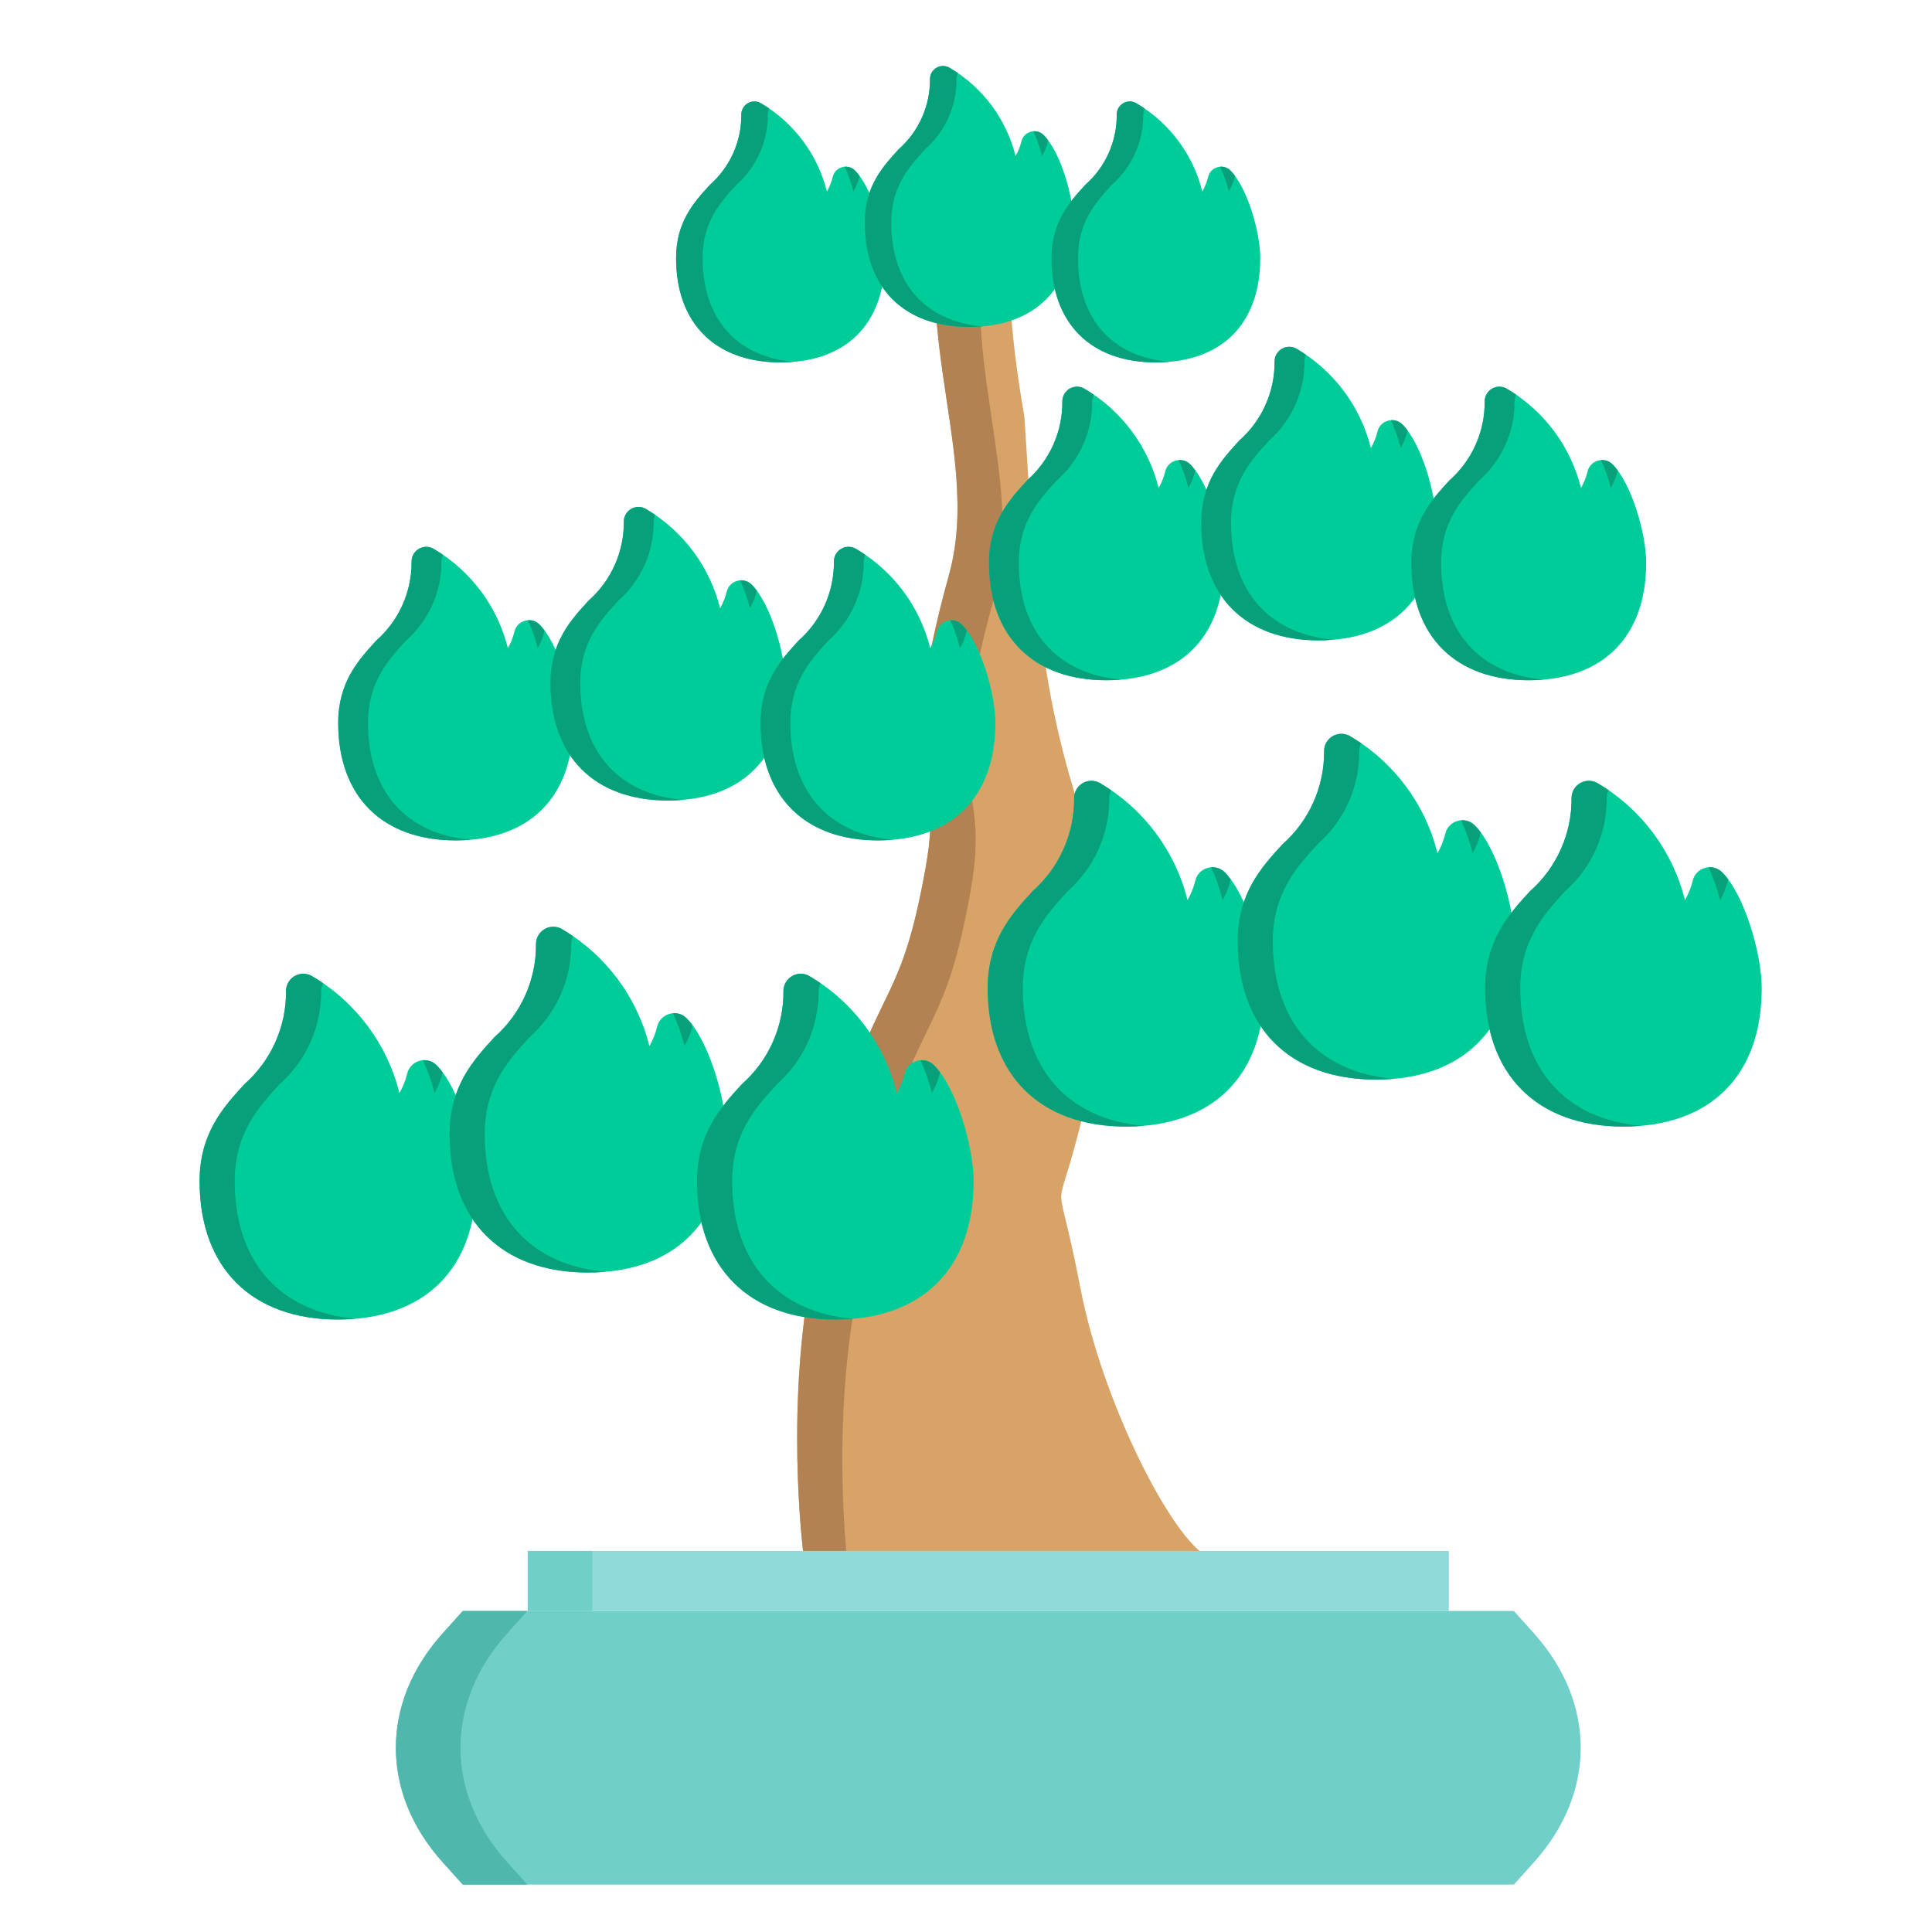
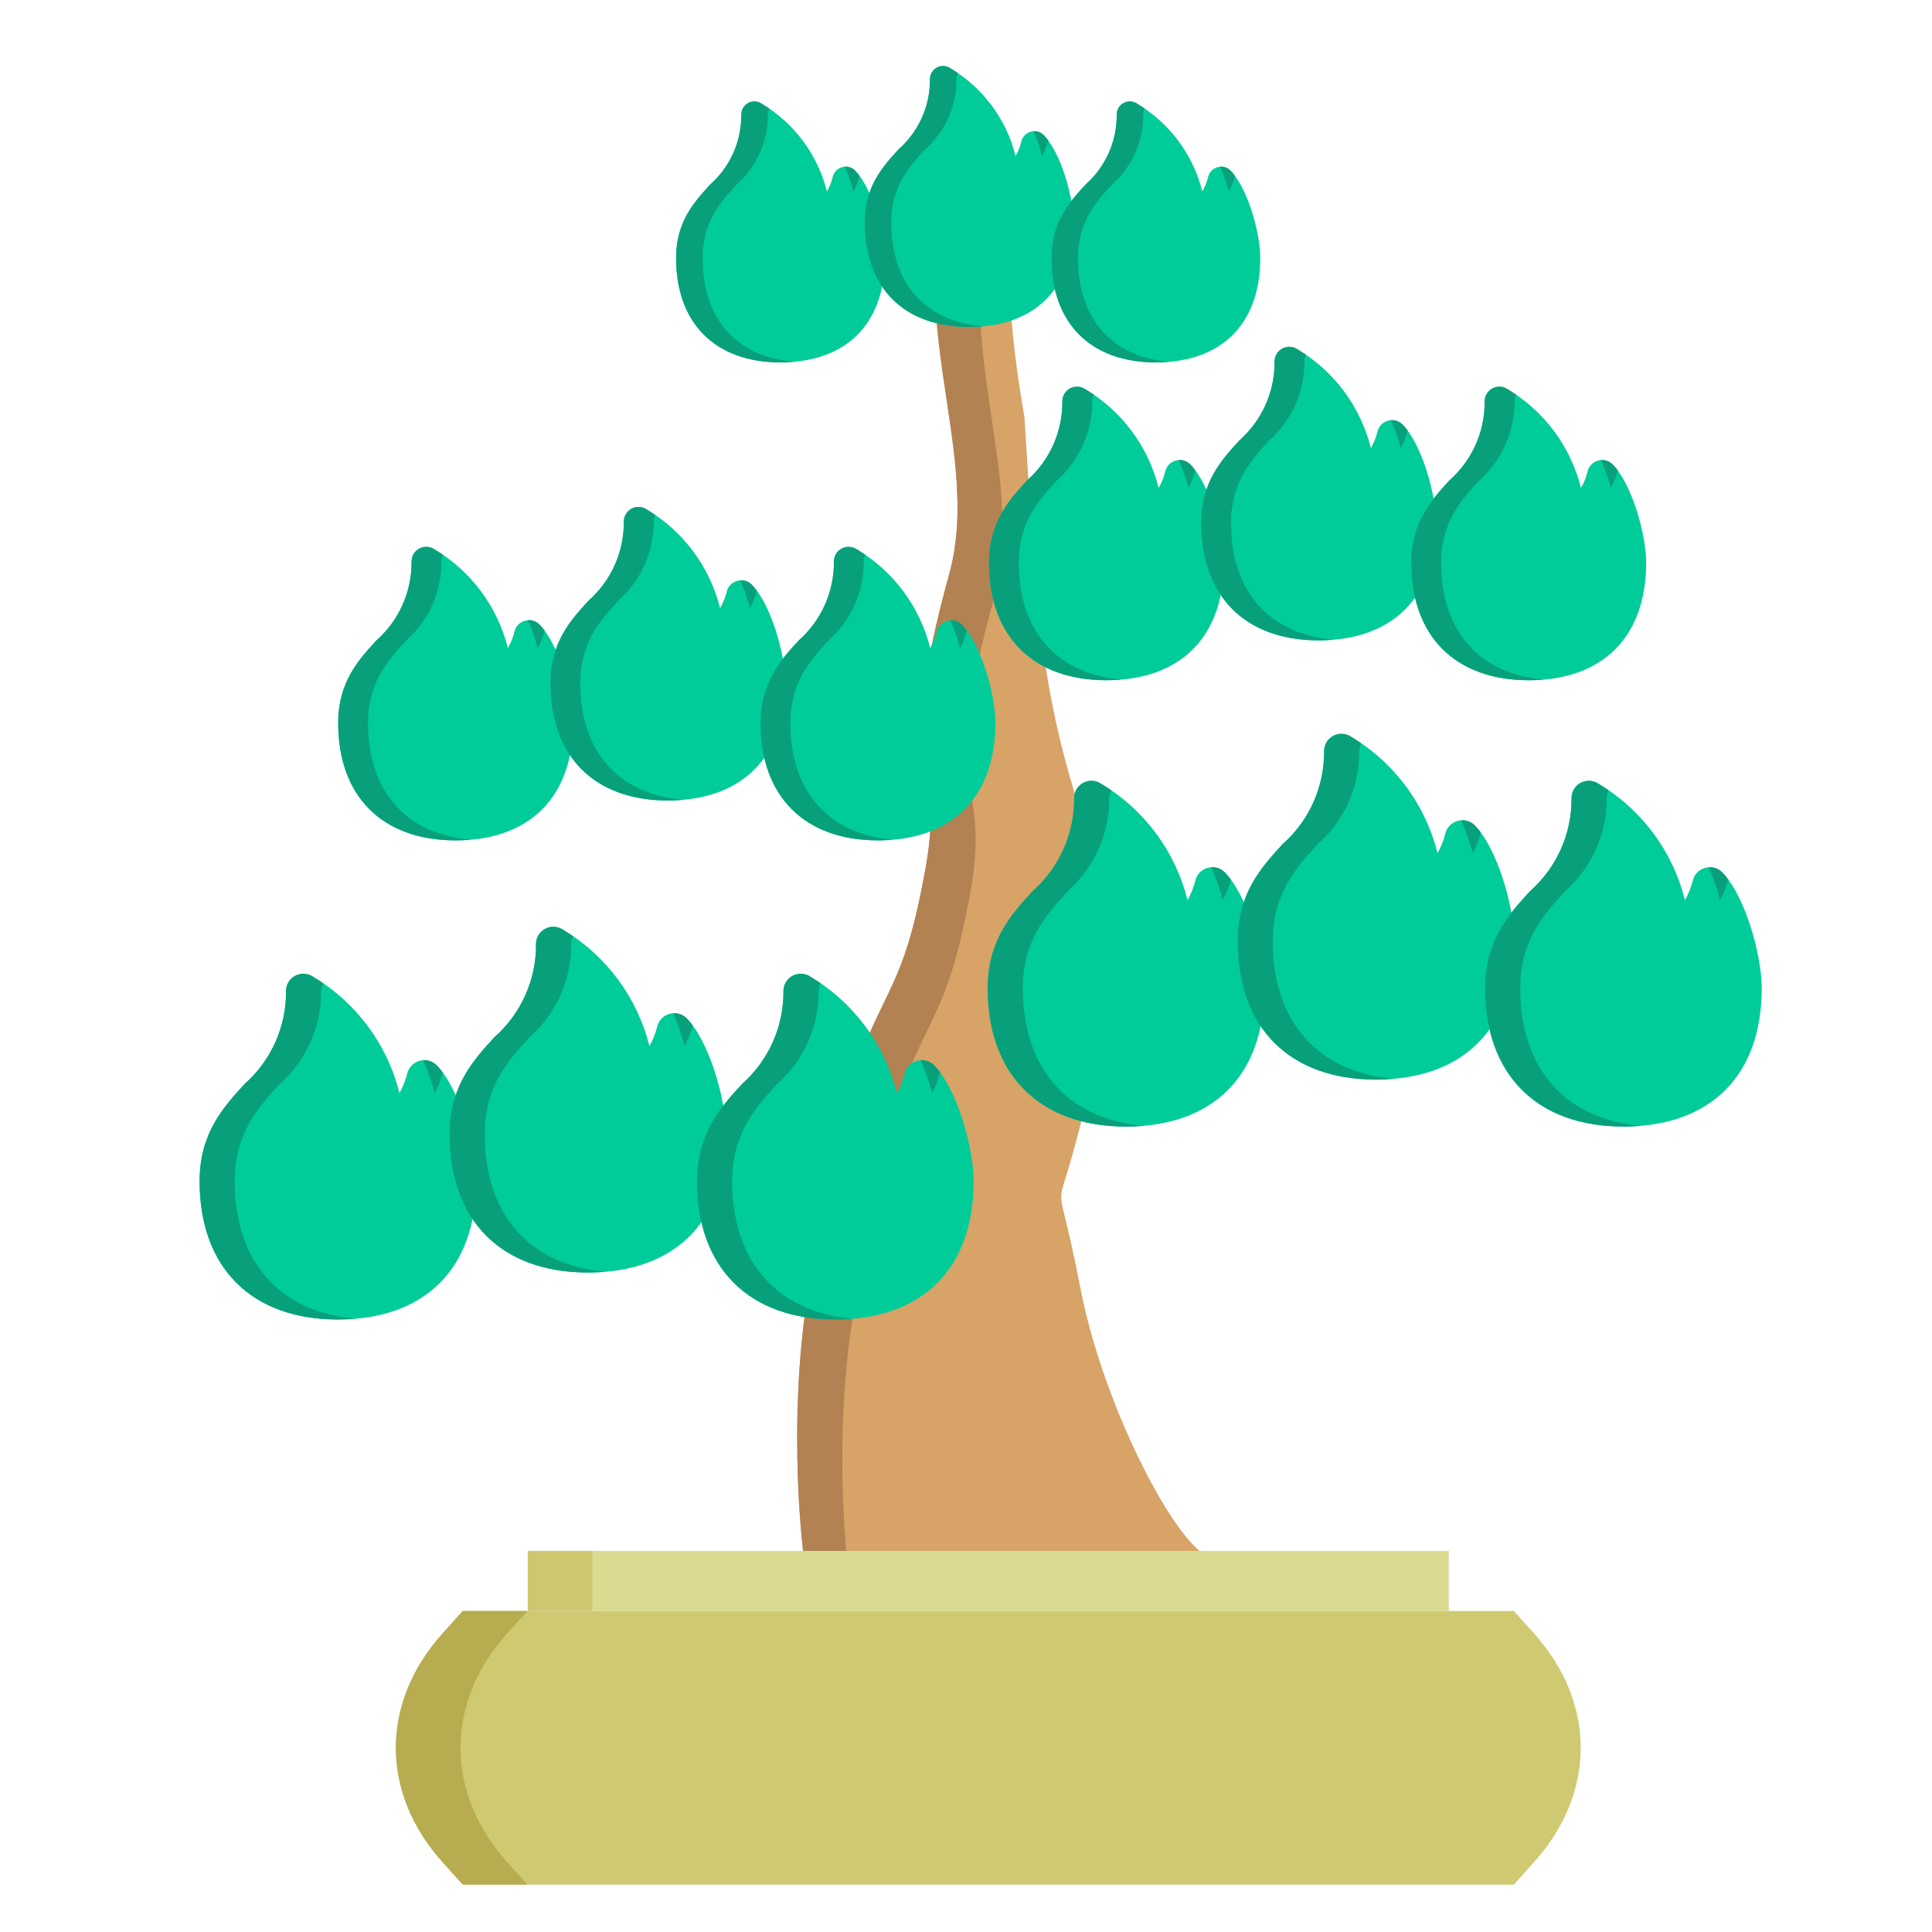
<svg xmlns="http://www.w3.org/2000/svg" width="500" height="500" viewBox="0 0 132.292 132.292" version="1.1" id="svg2515">
  <defs id="defs2512">
    <marker style="overflow:visible" id="Arrow1Sstart" refX="0.0" refY="0.0" orient="auto">
      <path transform="scale(0.2) translate(6,0)" style="fill-rule:evenodd;fill:context-stroke;stroke:context-stroke;stroke-width:1.0pt" d="M 0.0,0.0 L 5.0,-5.0 L -12.5,0.0 L 5.0,5.0 L 0.0,0.0 z " id="path24092" />
    </marker>
    <marker style="overflow:visible" id="Arrow1Mstart" refX="0.0" refY="0.0" orient="auto">
      <path transform="scale(0.4) translate(10,0)" style="fill-rule:evenodd;fill:context-stroke;stroke:context-stroke;stroke-width:1.0pt" d="M 0.0,0.0 L 5.0,-5.0 L -12.5,0.0 L 5.0,5.0 L 0.0,0.0 z " id="path24086" />
    </marker>
    <marker style="overflow:visible" id="Arrow1Lstart" refX="0.0" refY="0.0" orient="auto">
      <path transform="scale(0.8) translate(12.5,0)" style="fill-rule:evenodd;fill:context-stroke;stroke:context-stroke;stroke-width:1.0pt" d="M 0.0,0.0 L 5.0,-5.0 L -12.5,0.0 L 5.0,5.0 L 0.0,0.0 z " id="path24080" />
    </marker>
    <marker style="overflow:visible;" id="Arrow1Lend" refX="0.0" refY="0.0" orient="auto">
      <path transform="scale(0.8) rotate(180) translate(12.5,0)" style="fill-rule:evenodd;fill:context-stroke;stroke:context-stroke;stroke-width:1.0pt;" d="M 0.0,0.0 L 5.0,-5.0 L -12.5,0.0 L 5.0,5.0 L 0.0,0.0 z " id="path24083" />
    </marker>
  </defs>
  <g id="layer1" style="display:inline">
    <g id="g17814-0" transform="translate(157.391,24.03895)" style="display:inline">
      <g id="g27631">
        <path style="fill:#d7a367;fill-opacity:1;stroke:#d7a367;stroke-width:1;stroke-linecap:round;stroke-linejoin:round;stroke-miterlimit:4;stroke-dasharray:none;stroke-opacity:1" d="m -101.83,82.739 c 0,0 -1.227,-8.85 0.26,-18.194 1.819,-11.436 -1.638,-0.837 2.09,-12.167 2.988,-9.082 4.317,-7.712 5.968,-16.944 1.411,-7.891 -2.31,-5.889 1.591,-20.003 2.479,-8.968 -3.898,-18.478 0.816,-29.848 3.342,11.856 1.683,9.294 3.362,18.979 0.661,9.858 0.756,16.823 3.328,25.415 2.547,8.508 2.945,11.828 1.3,19.494 -2.599,12.108 -2.718,4.744 -0.78,14.815 1.467,7.621 5.978,16.635 8.577,18.454 2.599,1.819 -26.511,0 -26.511,0 z" id="path14864-2" />
        <path id="path14864-2-2" style="display:inline;fill:#b38253;fill-opacity:1;stroke:#b38253;stroke-width:1;stroke-linecap:round;stroke-linejoin:round;stroke-miterlimit:4;stroke-dasharray:none;stroke-opacity:1" d="m -91.106,-14.418 c -4.714,11.37 1.664,20.881 -0.815,29.848 -3.902,14.114 -0.181,12.113 -1.592,20.003 -1.65,9.231 -2.979,7.862 -5.968,16.944 -3.728,11.329 -0.27,0.73 -2.09,12.166 -1.486,9.344 -0.26,18.194 -0.26,18.194 0,0 0.818,0.049 1.949,0.114 -0.273,-2.764 -0.746,-9.65 0.405,-16.884 1.819,-11.436 -1.638,-0.837 2.09,-12.167 2.988,-9.082 4.317,-7.712 5.968,-16.944 1.411,-7.891 -2.31,-5.889 1.592,-20.003 2.272,-8.217 -2.887,-16.891 -0.141,-27.033 -0.297,-1.18 -0.663,-2.552 -1.138,-4.239 z" />
      </g>
    </g>
-     <g id="g48333-5" transform="matrix(0.8955745,0,0,0.6629357,-54.80815,72.55328)" style="display:inline">
-       <path d="m 178.491,59.279 -1.545,-2.325 H 96.581 l -1.547,2.325 c -4.758,7.154 -4.758,16.464 0,23.615 l 1.547,2.325 h 80.365 l 1.545,-2.325 c 4.755,-7.151 4.755,-16.461 0,-23.615" style="fill:#71cfca;fill-opacity:1;fill-rule:nonzero;stroke:none;stroke-width:0.035" id="path508-3-3" />
-       <path d="m 99.975,59.279 1.546,-2.325 h -4.94 l -1.547,2.325 c -4.758,7.154 -4.758,16.464 0,23.615 l 1.547,2.325 h 4.94 l -1.546,-2.325 c -4.758,-7.151 -4.758,-16.461 0,-23.615" style="fill:#4fb7ac;fill-opacity:1;fill-rule:nonzero;stroke:none;stroke-width:0.035" id="path524-6-5" />
-       <path d="m 101.551,50.753 h 70.421 v 6.202 h -70.421 v -6.202" style="fill:#90dadb;fill-opacity:1;fill-rule:nonzero;stroke:none;stroke-width:0.035" id="path528-6-1" />
-       <path d="m 101.551,50.753 h 4.941 v 6.202 h -4.941 v -6.202" style="fill:#70cfc6;fill-opacity:1;fill-rule:nonzero;stroke:none;stroke-width:0.035" id="path530-8" />
+     <g id="g48333-5-3" transform="matrix(0.8955745,0,0,0.6629357,-54.80815,72.55328)" style="display:inline">
+       <path d="m 178.491,59.279 -1.545,-2.325 H 96.581 l -1.547,2.325 c -4.758,7.154 -4.758,16.464 0,23.615 l 1.547,2.325 h 80.365 l 1.545,-2.325 c 4.755,-7.151 4.755,-16.461 0,-23.615" style="fill:#cfca71;fill-opacity:1;fill-rule:nonzero;stroke:none;stroke-width:0.035" id="path508-3-3-4" />
+       <path d="m 99.975,59.279 1.546,-2.325 h -4.94 l -1.547,2.325 c -4.758,7.154 -4.758,16.464 0,23.615 l 1.547,2.325 h 4.94 l -1.546,-2.325 c -4.758,-7.151 -4.758,-16.461 0,-23.615" style="fill:#b7ac4f;fill-opacity:1;fill-rule:nonzero;stroke:none;stroke-width:0.035" id="path524-6-5-7" />
+       <path d="m 101.551,50.753 h 70.421 v 6.202 h -70.421 v -6.202" style="fill:#dadb90;fill-opacity:1;fill-rule:nonzero;stroke:none;stroke-width:0.035" id="path528-6-1-4" />
+       <path d="m 101.551,50.753 h 4.941 v 6.202 h -4.941 v -6.202" style="fill:#cfc670;fill-opacity:1;fill-rule:nonzero;stroke:none;stroke-width:0.035" id="path530-8-0" />
    </g>
    <g id="g46067-9" transform="matrix(0.7575828,0,0,0.7575828,-73.48219,23.36836)" style="display:inline">
      <g id="g46003-2" transform="translate(-14.40583,44.90128)">
        <path id="primary-04" d="m 150.864,20.533 a 1.562,1.562 0 0 0 -1.562,-0.391 1.562,1.562 0 0 0 -1.094,1.141 6.828,6.828 0 0 1 -0.703,1.766 17.016,17.016 0 0 0 -7.812,-10.516 1.562,1.562 0 0 0 -2.438,1.297 11.094,11.094 0 0 1 -3.75,8.406 c -1.906,2.078 -4.062,4.438 -4.062,8.781 0,7.812 4.688,12.5 12.5,12.5 7.812,0 12.5,-4.547 12.5,-12.5 0,-3.125 -1.562,-8.469 -3.578,-10.484 z" style="fill:#00cc99;fill-opacity:1;stroke-width:1.562" />
        <path id="primary-4-1" style="display:inline;fill:#08a07a;fill-opacity:1;stroke-width:1.562" d="m 138.731,12.268 a 1.562,1.562 0 0 0 -1.476,1.562 11.094,11.094 0 0 1 -3.75,8.406 c -1.906,2.078 -4.062,4.438 -4.062,8.781 0,7.812 4.688,12.5 12.5,12.5 0.548,0 1.081,-0.023 1.598,-0.068 -6.862,-0.597 -10.923,-5.161 -10.923,-12.432 0,-4.344 2.156,-6.703 4.062,-8.781 a 11.094,11.094 0 0 0 3.75,-8.406 1.562,1.562 0 0 1 0.177,-0.712 17.016,17.016 0 0 0 -0.914,-0.585 1.562,1.562 0 0 0 -0.962,-0.266 z m 10.905,7.812 a 17.016,17.016 0 0 1 1.044,2.969 6.828,6.828 0 0 0 0.703,-1.766 1.562,1.562 0 0 1 0.035,-0.1 c -0.18,-0.243 -0.365,-0.461 -0.554,-0.65 a 1.562,1.562 0 0 0 -1.229,-0.454 z" />
      </g>
      <g id="g46003-0-1" transform="translate(8.188167,40.65533)" style="display:inline">
        <path id="primary-2-08" d="m 150.864,20.533 a 1.562,1.562 0 0 0 -1.562,-0.391 1.562,1.562 0 0 0 -1.094,1.141 6.828,6.828 0 0 1 -0.703,1.766 17.016,17.016 0 0 0 -7.812,-10.516 1.562,1.562 0 0 0 -2.438,1.297 11.094,11.094 0 0 1 -3.75,8.406 c -1.906,2.078 -4.062,4.438 -4.062,8.781 0,7.812 4.688,12.5 12.5,12.5 7.812,0 12.5,-4.547 12.5,-12.5 0,-3.125 -1.562,-8.469 -3.578,-10.484 z" style="fill:#00cc99;fill-opacity:1;stroke-width:1.562" />
        <path id="primary-4-5-0" style="display:inline;fill:#08a07a;fill-opacity:1;stroke-width:1.562" d="m 138.731,12.268 a 1.562,1.562 0 0 0 -1.476,1.562 11.094,11.094 0 0 1 -3.75,8.406 c -1.906,2.078 -4.062,4.438 -4.062,8.781 0,7.812 4.688,12.5 12.5,12.5 0.548,0 1.081,-0.023 1.598,-0.068 -6.862,-0.597 -10.923,-5.161 -10.923,-12.432 0,-4.344 2.156,-6.703 4.062,-8.781 a 11.094,11.094 0 0 0 3.75,-8.406 1.562,1.562 0 0 1 0.177,-0.712 17.016,17.016 0 0 0 -0.914,-0.585 1.562,1.562 0 0 0 -0.962,-0.266 z m 10.905,7.812 a 17.016,17.016 0 0 1 1.044,2.969 6.828,6.828 0 0 0 0.703,-1.766 1.562,1.562 0 0 1 0.035,-0.1 c -0.18,-0.243 -0.365,-0.461 -0.554,-0.65 a 1.562,1.562 0 0 0 -1.229,-0.454 z" />
      </g>
      <g id="g46003-7-2" transform="translate(30.55352,44.90148)" style="display:inline">
        <path id="primary-1-1" d="m 150.864,20.533 a 1.562,1.562 0 0 0 -1.562,-0.391 1.562,1.562 0 0 0 -1.094,1.141 6.828,6.828 0 0 1 -0.703,1.766 17.016,17.016 0 0 0 -7.812,-10.516 1.562,1.562 0 0 0 -2.438,1.297 11.094,11.094 0 0 1 -3.75,8.406 c -1.906,2.078 -4.062,4.438 -4.062,8.781 0,7.812 4.688,12.5 12.5,12.5 7.812,0 12.5,-4.547 12.5,-12.5 0,-3.125 -1.562,-8.469 -3.578,-10.484 z" style="fill:#00cc99;fill-opacity:1;stroke-width:1.562" />
        <path id="primary-4-9-8" style="display:inline;fill:#08a07a;fill-opacity:1;stroke-width:1.562" d="m 138.731,12.268 a 1.562,1.562 0 0 0 -1.476,1.562 11.094,11.094 0 0 1 -3.75,8.406 c -1.906,2.078 -4.062,4.438 -4.062,8.781 0,7.812 4.688,12.5 12.5,12.5 0.548,0 1.081,-0.023 1.598,-0.068 -6.862,-0.597 -10.923,-5.161 -10.923,-12.432 0,-4.344 2.156,-6.703 4.062,-8.781 a 11.094,11.094 0 0 0 3.75,-8.406 1.562,1.562 0 0 1 0.177,-0.712 17.016,17.016 0 0 0 -0.914,-0.585 1.562,1.562 0 0 0 -0.962,-0.266 z m 10.905,7.812 a 17.016,17.016 0 0 1 1.044,2.969 6.828,6.828 0 0 0 0.703,-1.766 1.562,1.562 0 0 1 0.035,-0.1 c -0.18,-0.243 -0.365,-0.461 -0.554,-0.65 a 1.562,1.562 0 0 0 -1.229,-0.454 z" />
      </g>
    </g>
    <g id="g46067-9-2" transform="matrix(0.6432307,0,0,0.6432307,-50.83748,0.6715604)" style="display:inline">
      <g id="g46003-2-5" transform="translate(-14.40583,44.90128)">
        <path id="primary-04-9" d="m 150.864,20.533 a 1.562,1.562 0 0 0 -1.562,-0.391 1.562,1.562 0 0 0 -1.094,1.141 6.828,6.828 0 0 1 -0.703,1.766 17.016,17.016 0 0 0 -7.812,-10.516 1.562,1.562 0 0 0 -2.438,1.297 11.094,11.094 0 0 1 -3.75,8.406 c -1.906,2.078 -4.062,4.438 -4.062,8.781 0,7.812 4.688,12.5 12.5,12.5 7.812,0 12.5,-4.547 12.5,-12.5 0,-3.125 -1.562,-8.469 -3.578,-10.484 z" style="fill:#00cc99;fill-opacity:1;stroke-width:1.562" />
        <path id="primary-4-1-9" style="display:inline;fill:#08a07a;fill-opacity:1;stroke-width:1.562" d="m 138.731,12.268 a 1.562,1.562 0 0 0 -1.476,1.562 11.094,11.094 0 0 1 -3.75,8.406 c -1.906,2.078 -4.062,4.438 -4.062,8.781 0,7.812 4.688,12.5 12.5,12.5 0.548,0 1.081,-0.023 1.598,-0.068 -6.862,-0.597 -10.923,-5.161 -10.923,-12.432 0,-4.344 2.156,-6.703 4.062,-8.781 a 11.094,11.094 0 0 0 3.75,-8.406 1.562,1.562 0 0 1 0.177,-0.712 17.016,17.016 0 0 0 -0.914,-0.585 1.562,1.562 0 0 0 -0.962,-0.266 z m 10.905,7.812 a 17.016,17.016 0 0 1 1.044,2.969 6.828,6.828 0 0 0 0.703,-1.766 1.562,1.562 0 0 1 0.035,-0.1 c -0.18,-0.243 -0.365,-0.461 -0.554,-0.65 a 1.562,1.562 0 0 0 -1.229,-0.454 z" />
      </g>
      <g id="g46003-0-1-5" transform="translate(8.188167,40.65533)" style="display:inline">
        <path id="primary-2-08-7" d="m 150.864,20.533 a 1.562,1.562 0 0 0 -1.562,-0.391 1.562,1.562 0 0 0 -1.094,1.141 6.828,6.828 0 0 1 -0.703,1.766 17.016,17.016 0 0 0 -7.812,-10.516 1.562,1.562 0 0 0 -2.438,1.297 11.094,11.094 0 0 1 -3.75,8.406 c -1.906,2.078 -4.062,4.438 -4.062,8.781 0,7.812 4.688,12.5 12.5,12.5 7.812,0 12.5,-4.547 12.5,-12.5 0,-3.125 -1.562,-8.469 -3.578,-10.484 z" style="fill:#00cc99;fill-opacity:1;stroke-width:1.562" />
        <path id="primary-4-5-0-3" style="display:inline;fill:#08a07a;fill-opacity:1;stroke-width:1.562" d="m 138.731,12.268 a 1.562,1.562 0 0 0 -1.476,1.562 11.094,11.094 0 0 1 -3.75,8.406 c -1.906,2.078 -4.062,4.438 -4.062,8.781 0,7.812 4.688,12.5 12.5,12.5 0.548,0 1.081,-0.023 1.598,-0.068 -6.862,-0.597 -10.923,-5.161 -10.923,-12.432 0,-4.344 2.156,-6.703 4.062,-8.781 a 11.094,11.094 0 0 0 3.75,-8.406 1.562,1.562 0 0 1 0.177,-0.712 17.016,17.016 0 0 0 -0.914,-0.585 1.562,1.562 0 0 0 -0.962,-0.266 z m 10.905,7.812 a 17.016,17.016 0 0 1 1.044,2.969 6.828,6.828 0 0 0 0.703,-1.766 1.562,1.562 0 0 1 0.035,-0.1 c -0.18,-0.243 -0.365,-0.461 -0.554,-0.65 a 1.562,1.562 0 0 0 -1.229,-0.454 z" />
      </g>
      <g id="g46003-7-2-5" transform="translate(30.55352,44.90148)" style="display:inline">
        <path id="primary-1-1-19" d="m 150.864,20.533 a 1.562,1.562 0 0 0 -1.562,-0.391 1.562,1.562 0 0 0 -1.094,1.141 6.828,6.828 0 0 1 -0.703,1.766 17.016,17.016 0 0 0 -7.812,-10.516 1.562,1.562 0 0 0 -2.438,1.297 11.094,11.094 0 0 1 -3.75,8.406 c -1.906,2.078 -4.062,4.438 -4.062,8.781 0,7.812 4.688,12.5 12.5,12.5 7.812,0 12.5,-4.547 12.5,-12.5 0,-3.125 -1.562,-8.469 -3.578,-10.484 z" style="fill:#00cc99;fill-opacity:1;stroke-width:1.562" />
        <path id="primary-4-9-8-40" style="display:inline;fill:#08a07a;fill-opacity:1;stroke-width:1.562" d="m 138.731,12.268 a 1.562,1.562 0 0 0 -1.476,1.562 11.094,11.094 0 0 1 -3.75,8.406 c -1.906,2.078 -4.062,4.438 -4.062,8.781 0,7.812 4.688,12.5 12.5,12.5 0.548,0 1.081,-0.023 1.598,-0.068 -6.862,-0.597 -10.923,-5.161 -10.923,-12.432 0,-4.344 2.156,-6.703 4.062,-8.781 a 11.094,11.094 0 0 0 3.75,-8.406 1.562,1.562 0 0 1 0.177,-0.712 17.016,17.016 0 0 0 -0.914,-0.585 1.562,1.562 0 0 0 -0.962,-0.266 z m 10.905,7.812 a 17.016,17.016 0 0 1 1.044,2.969 6.828,6.828 0 0 0 0.703,-1.766 1.562,1.562 0 0 1 0.035,-0.1 c -0.18,-0.243 -0.365,-0.461 -0.554,-0.65 a 1.562,1.562 0 0 0 -1.229,-0.454 z" />
      </g>
    </g>
    <g id="g46067-9-2-1" transform="matrix(0.6432307,0,0,0.6432307,-6.276474,-10.29389)" style="display:inline">
      <g id="g46003-2-5-6" transform="translate(-14.40583,44.90128)">
        <path id="primary-04-9-6" d="m 150.864,20.533 a 1.562,1.562 0 0 0 -1.562,-0.391 1.562,1.562 0 0 0 -1.094,1.141 6.828,6.828 0 0 1 -0.703,1.766 17.016,17.016 0 0 0 -7.812,-10.516 1.562,1.562 0 0 0 -2.438,1.297 11.094,11.094 0 0 1 -3.75,8.406 c -1.906,2.078 -4.062,4.438 -4.062,8.781 0,7.812 4.688,12.5 12.5,12.5 7.812,0 12.5,-4.547 12.5,-12.5 0,-3.125 -1.562,-8.469 -3.578,-10.484 z" style="fill:#00cc99;fill-opacity:1;stroke-width:1.562" />
        <path id="primary-4-1-9-8" style="display:inline;fill:#08a07a;fill-opacity:1;stroke-width:1.562" d="m 138.731,12.268 a 1.562,1.562 0 0 0 -1.476,1.562 11.094,11.094 0 0 1 -3.75,8.406 c -1.906,2.078 -4.062,4.438 -4.062,8.781 0,7.812 4.688,12.5 12.5,12.5 0.548,0 1.081,-0.023 1.598,-0.068 -6.862,-0.597 -10.923,-5.161 -10.923,-12.432 0,-4.344 2.156,-6.703 4.062,-8.781 a 11.094,11.094 0 0 0 3.75,-8.406 1.562,1.562 0 0 1 0.177,-0.712 17.016,17.016 0 0 0 -0.914,-0.585 1.562,1.562 0 0 0 -0.962,-0.266 z m 10.905,7.812 a 17.016,17.016 0 0 1 1.044,2.969 6.828,6.828 0 0 0 0.703,-1.766 1.562,1.562 0 0 1 0.035,-0.1 c -0.18,-0.243 -0.365,-0.461 -0.554,-0.65 a 1.562,1.562 0 0 0 -1.229,-0.454 z" />
      </g>
      <g id="g46003-0-1-5-6" transform="translate(8.188167,40.65533)" style="display:inline">
        <path id="primary-2-08-7-1" d="m 150.864,20.533 a 1.562,1.562 0 0 0 -1.562,-0.391 1.562,1.562 0 0 0 -1.094,1.141 6.828,6.828 0 0 1 -0.703,1.766 17.016,17.016 0 0 0 -7.812,-10.516 1.562,1.562 0 0 0 -2.438,1.297 11.094,11.094 0 0 1 -3.75,8.406 c -1.906,2.078 -4.062,4.438 -4.062,8.781 0,7.812 4.688,12.5 12.5,12.5 7.812,0 12.5,-4.547 12.5,-12.5 0,-3.125 -1.562,-8.469 -3.578,-10.484 z" style="fill:#00cc99;fill-opacity:1;stroke-width:1.562" />
        <path id="primary-4-5-0-3-7" style="display:inline;fill:#08a07a;fill-opacity:1;stroke-width:1.562" d="m 138.731,12.268 a 1.562,1.562 0 0 0 -1.476,1.562 11.094,11.094 0 0 1 -3.75,8.406 c -1.906,2.078 -4.062,4.438 -4.062,8.781 0,7.812 4.688,12.5 12.5,12.5 0.548,0 1.081,-0.023 1.598,-0.068 -6.862,-0.597 -10.923,-5.161 -10.923,-12.432 0,-4.344 2.156,-6.703 4.062,-8.781 a 11.094,11.094 0 0 0 3.75,-8.406 1.562,1.562 0 0 1 0.177,-0.712 17.016,17.016 0 0 0 -0.914,-0.585 1.562,1.562 0 0 0 -0.962,-0.266 z m 10.905,7.812 a 17.016,17.016 0 0 1 1.044,2.969 6.828,6.828 0 0 0 0.703,-1.766 1.562,1.562 0 0 1 0.035,-0.1 c -0.18,-0.243 -0.365,-0.461 -0.554,-0.65 a 1.562,1.562 0 0 0 -1.229,-0.454 z" />
      </g>
      <g id="g46003-7-2-5-5" transform="translate(30.55352,44.90148)" style="display:inline">
        <path id="primary-1-1-19-3" d="m 150.864,20.533 a 1.562,1.562 0 0 0 -1.562,-0.391 1.562,1.562 0 0 0 -1.094,1.141 6.828,6.828 0 0 1 -0.703,1.766 17.016,17.016 0 0 0 -7.812,-10.516 1.562,1.562 0 0 0 -2.438,1.297 11.094,11.094 0 0 1 -3.75,8.406 c -1.906,2.078 -4.062,4.438 -4.062,8.781 0,7.812 4.688,12.5 12.5,12.5 7.812,0 12.5,-4.547 12.5,-12.5 0,-3.125 -1.562,-8.469 -3.578,-10.484 z" style="fill:#00cc99;fill-opacity:1;stroke-width:1.562" />
        <path id="primary-4-9-8-40-1" style="display:inline;fill:#08a07a;fill-opacity:1;stroke-width:1.562" d="m 138.731,12.268 a 1.562,1.562 0 0 0 -1.476,1.562 11.094,11.094 0 0 1 -3.75,8.406 c -1.906,2.078 -4.062,4.438 -4.062,8.781 0,7.812 4.688,12.5 12.5,12.5 0.548,0 1.081,-0.023 1.598,-0.068 -6.862,-0.597 -10.923,-5.161 -10.923,-12.432 0,-4.344 2.156,-6.703 4.062,-8.781 a 11.094,11.094 0 0 0 3.75,-8.406 1.562,1.562 0 0 1 0.177,-0.712 17.016,17.016 0 0 0 -0.914,-0.585 1.562,1.562 0 0 0 -0.962,-0.266 z m 10.905,7.812 a 17.016,17.016 0 0 1 1.044,2.969 6.828,6.828 0 0 0 0.703,-1.766 1.562,1.562 0 0 1 0.035,-0.1 c -0.18,-0.243 -0.365,-0.461 -0.554,-0.65 a 1.562,1.562 0 0 0 -1.229,-0.454 z" />
      </g>
    </g>
    <g id="g46067-9-2-1-1" transform="matrix(0.5717606,0,0,0.5717606,-19.47869,-25.73857)" style="display:inline">
      <g id="g46003-2-5-6-6" transform="translate(-14.40583,44.90128)">
        <path id="primary-04-9-6-6" d="m 150.864,20.533 a 1.562,1.562 0 0 0 -1.562,-0.391 1.562,1.562 0 0 0 -1.094,1.141 6.828,6.828 0 0 1 -0.703,1.766 17.016,17.016 0 0 0 -7.812,-10.516 1.562,1.562 0 0 0 -2.438,1.297 11.094,11.094 0 0 1 -3.75,8.406 c -1.906,2.078 -4.062,4.438 -4.062,8.781 0,7.812 4.688,12.5 12.5,12.5 7.812,0 12.5,-4.547 12.5,-12.5 0,-3.125 -1.562,-8.469 -3.578,-10.484 z" style="fill:#00cc99;fill-opacity:1;stroke-width:1.562" />
        <path id="primary-4-1-9-8-4" style="display:inline;fill:#08a07a;fill-opacity:1;stroke-width:1.562" d="m 138.731,12.268 a 1.562,1.562 0 0 0 -1.476,1.562 11.094,11.094 0 0 1 -3.75,8.406 c -1.906,2.078 -4.062,4.438 -4.062,8.781 0,7.812 4.688,12.5 12.5,12.5 0.548,0 1.081,-0.023 1.598,-0.068 -6.862,-0.597 -10.923,-5.161 -10.923,-12.432 0,-4.344 2.156,-6.703 4.062,-8.781 a 11.094,11.094 0 0 0 3.75,-8.406 1.562,1.562 0 0 1 0.177,-0.712 17.016,17.016 0 0 0 -0.914,-0.585 1.562,1.562 0 0 0 -0.962,-0.266 z m 10.905,7.812 a 17.016,17.016 0 0 1 1.044,2.969 6.828,6.828 0 0 0 0.703,-1.766 1.562,1.562 0 0 1 0.035,-0.1 c -0.18,-0.243 -0.365,-0.461 -0.554,-0.65 a 1.562,1.562 0 0 0 -1.229,-0.454 z" />
      </g>
      <g id="g46003-0-1-5-6-8" transform="translate(8.188167,40.65533)" style="display:inline">
        <path id="primary-2-08-7-1-5" d="m 150.864,20.533 a 1.562,1.562 0 0 0 -1.562,-0.391 1.562,1.562 0 0 0 -1.094,1.141 6.828,6.828 0 0 1 -0.703,1.766 17.016,17.016 0 0 0 -7.812,-10.516 1.562,1.562 0 0 0 -2.438,1.297 11.094,11.094 0 0 1 -3.75,8.406 c -1.906,2.078 -4.062,4.438 -4.062,8.781 0,7.812 4.688,12.5 12.5,12.5 7.812,0 12.5,-4.547 12.5,-12.5 0,-3.125 -1.562,-8.469 -3.578,-10.484 z" style="fill:#00cc99;fill-opacity:1;stroke-width:1.562" />
        <path id="primary-4-5-0-3-7-3" style="display:inline;fill:#08a07a;fill-opacity:1;stroke-width:1.562" d="m 138.731,12.268 a 1.562,1.562 0 0 0 -1.476,1.562 11.094,11.094 0 0 1 -3.75,8.406 c -1.906,2.078 -4.062,4.438 -4.062,8.781 0,7.812 4.688,12.5 12.5,12.5 0.548,0 1.081,-0.023 1.598,-0.068 -6.862,-0.597 -10.923,-5.161 -10.923,-12.432 0,-4.344 2.156,-6.703 4.062,-8.781 a 11.094,11.094 0 0 0 3.75,-8.406 1.562,1.562 0 0 1 0.177,-0.712 17.016,17.016 0 0 0 -0.914,-0.585 1.562,1.562 0 0 0 -0.962,-0.266 z m 10.905,7.812 a 17.016,17.016 0 0 1 1.044,2.969 6.828,6.828 0 0 0 0.703,-1.766 1.562,1.562 0 0 1 0.035,-0.1 c -0.18,-0.243 -0.365,-0.461 -0.554,-0.65 a 1.562,1.562 0 0 0 -1.229,-0.454 z" />
      </g>
      <g id="g46003-7-2-5-5-2" transform="translate(30.55352,44.90148)" style="display:inline">
        <path id="primary-1-1-19-3-2" d="m 150.864,20.533 a 1.562,1.562 0 0 0 -1.562,-0.391 1.562,1.562 0 0 0 -1.094,1.141 6.828,6.828 0 0 1 -0.703,1.766 17.016,17.016 0 0 0 -7.812,-10.516 1.562,1.562 0 0 0 -2.438,1.297 11.094,11.094 0 0 1 -3.75,8.406 c -1.906,2.078 -4.062,4.438 -4.062,8.781 0,7.812 4.688,12.5 12.5,12.5 7.812,0 12.5,-4.547 12.5,-12.5 0,-3.125 -1.562,-8.469 -3.578,-10.484 z" style="fill:#00cc99;fill-opacity:1;stroke-width:1.562" />
        <path id="primary-4-9-8-40-1-1" style="display:inline;fill:#08a07a;fill-opacity:1;stroke-width:1.562" d="m 138.731,12.268 a 1.562,1.562 0 0 0 -1.476,1.562 11.094,11.094 0 0 1 -3.75,8.406 c -1.906,2.078 -4.062,4.438 -4.062,8.781 0,7.812 4.688,12.5 12.5,12.5 0.548,0 1.081,-0.023 1.598,-0.068 -6.862,-0.597 -10.923,-5.161 -10.923,-12.432 0,-4.344 2.156,-6.703 4.062,-8.781 a 11.094,11.094 0 0 0 3.75,-8.406 1.562,1.562 0 0 1 0.177,-0.712 17.016,17.016 0 0 0 -0.914,-0.585 1.562,1.562 0 0 0 -0.962,-0.266 z m 10.905,7.812 a 17.016,17.016 0 0 1 1.044,2.969 6.828,6.828 0 0 0 0.703,-1.766 1.562,1.562 0 0 1 0.035,-0.1 c -0.18,-0.243 -0.365,-0.461 -0.554,-0.65 a 1.562,1.562 0 0 0 -1.229,-0.454 z" />
      </g>
    </g>
    <g id="g46067-9-0" transform="matrix(0.7575828,0,0,0.7575828,-19.51801,10.15632)" style="display:inline">
      <g id="g46003-2-0" transform="translate(-14.40583,44.90128)">
        <path id="primary-04-5" d="m 150.864,20.533 a 1.562,1.562 0 0 0 -1.562,-0.391 1.562,1.562 0 0 0 -1.094,1.141 6.828,6.828 0 0 1 -0.703,1.766 17.016,17.016 0 0 0 -7.812,-10.516 1.562,1.562 0 0 0 -2.438,1.297 11.094,11.094 0 0 1 -3.75,8.406 c -1.906,2.078 -4.062,4.438 -4.062,8.781 0,7.812 4.688,12.5 12.5,12.5 7.812,0 12.5,-4.547 12.5,-12.5 0,-3.125 -1.562,-8.469 -3.578,-10.484 z" style="fill:#00cc99;fill-opacity:1;stroke-width:1.562" />
        <path id="primary-4-1-8" style="display:inline;fill:#08a07a;fill-opacity:1;stroke-width:1.562" d="m 138.731,12.268 a 1.562,1.562 0 0 0 -1.476,1.562 11.094,11.094 0 0 1 -3.75,8.406 c -1.906,2.078 -4.062,4.438 -4.062,8.781 0,7.812 4.688,12.5 12.5,12.5 0.548,0 1.081,-0.023 1.598,-0.068 -6.862,-0.597 -10.923,-5.161 -10.923,-12.432 0,-4.344 2.156,-6.703 4.062,-8.781 a 11.094,11.094 0 0 0 3.75,-8.406 1.562,1.562 0 0 1 0.177,-0.712 17.016,17.016 0 0 0 -0.914,-0.585 1.562,1.562 0 0 0 -0.962,-0.266 z m 10.905,7.812 a 17.016,17.016 0 0 1 1.044,2.969 6.828,6.828 0 0 0 0.703,-1.766 1.562,1.562 0 0 1 0.035,-0.1 c -0.18,-0.243 -0.365,-0.461 -0.554,-0.65 a 1.562,1.562 0 0 0 -1.229,-0.454 z" />
      </g>
      <g id="g46003-0-1-3" transform="translate(8.188167,40.65533)" style="display:inline">
        <path id="primary-2-08-0" d="m 150.864,20.533 a 1.562,1.562 0 0 0 -1.562,-0.391 1.562,1.562 0 0 0 -1.094,1.141 6.828,6.828 0 0 1 -0.703,1.766 17.016,17.016 0 0 0 -7.812,-10.516 1.562,1.562 0 0 0 -2.438,1.297 11.094,11.094 0 0 1 -3.75,8.406 c -1.906,2.078 -4.062,4.438 -4.062,8.781 0,7.812 4.688,12.5 12.5,12.5 7.812,0 12.5,-4.547 12.5,-12.5 0,-3.125 -1.562,-8.469 -3.578,-10.484 z" style="fill:#00cc99;fill-opacity:1;stroke-width:1.562" />
        <path id="primary-4-5-0-4" style="display:inline;fill:#08a07a;fill-opacity:1;stroke-width:1.562" d="m 138.731,12.268 a 1.562,1.562 0 0 0 -1.476,1.562 11.094,11.094 0 0 1 -3.75,8.406 c -1.906,2.078 -4.062,4.438 -4.062,8.781 0,7.812 4.688,12.5 12.5,12.5 0.548,0 1.081,-0.023 1.598,-0.068 -6.862,-0.597 -10.923,-5.161 -10.923,-12.432 0,-4.344 2.156,-6.703 4.062,-8.781 a 11.094,11.094 0 0 0 3.75,-8.406 1.562,1.562 0 0 1 0.177,-0.712 17.016,17.016 0 0 0 -0.914,-0.585 1.562,1.562 0 0 0 -0.962,-0.266 z m 10.905,7.812 a 17.016,17.016 0 0 1 1.044,2.969 6.828,6.828 0 0 0 0.703,-1.766 1.562,1.562 0 0 1 0.035,-0.1 c -0.18,-0.243 -0.365,-0.461 -0.554,-0.65 a 1.562,1.562 0 0 0 -1.229,-0.454 z" />
      </g>
      <g id="g46003-7-2-2" transform="translate(30.55352,44.90148)" style="display:inline">
        <path id="primary-1-1-1" d="m 150.864,20.533 a 1.562,1.562 0 0 0 -1.562,-0.391 1.562,1.562 0 0 0 -1.094,1.141 6.828,6.828 0 0 1 -0.703,1.766 17.016,17.016 0 0 0 -7.812,-10.516 1.562,1.562 0 0 0 -2.438,1.297 11.094,11.094 0 0 1 -3.75,8.406 c -1.906,2.078 -4.062,4.438 -4.062,8.781 0,7.812 4.688,12.5 12.5,12.5 7.812,0 12.5,-4.547 12.5,-12.5 0,-3.125 -1.562,-8.469 -3.578,-10.484 z" style="fill:#00cc99;fill-opacity:1;stroke-width:1.562" />
        <path id="primary-4-9-8-4" style="display:inline;fill:#08a07a;fill-opacity:1;stroke-width:1.562" d="m 138.731,12.268 a 1.562,1.562 0 0 0 -1.476,1.562 11.094,11.094 0 0 1 -3.75,8.406 c -1.906,2.078 -4.062,4.438 -4.062,8.781 0,7.812 4.688,12.5 12.5,12.5 0.548,0 1.081,-0.023 1.598,-0.068 -6.862,-0.597 -10.923,-5.161 -10.923,-12.432 0,-4.344 2.156,-6.703 4.062,-8.781 a 11.094,11.094 0 0 0 3.75,-8.406 1.562,1.562 0 0 1 0.177,-0.712 17.016,17.016 0 0 0 -0.914,-0.585 1.562,1.562 0 0 0 -0.962,-0.266 z m 10.905,7.812 a 17.016,17.016 0 0 1 1.044,2.969 6.828,6.828 0 0 0 0.703,-1.766 1.562,1.562 0 0 1 0.035,-0.1 c -0.18,-0.243 -0.365,-0.461 -0.554,-0.65 a 1.562,1.562 0 0 0 -1.229,-0.454 z" />
      </g>
    </g>
  </g>
</svg>
